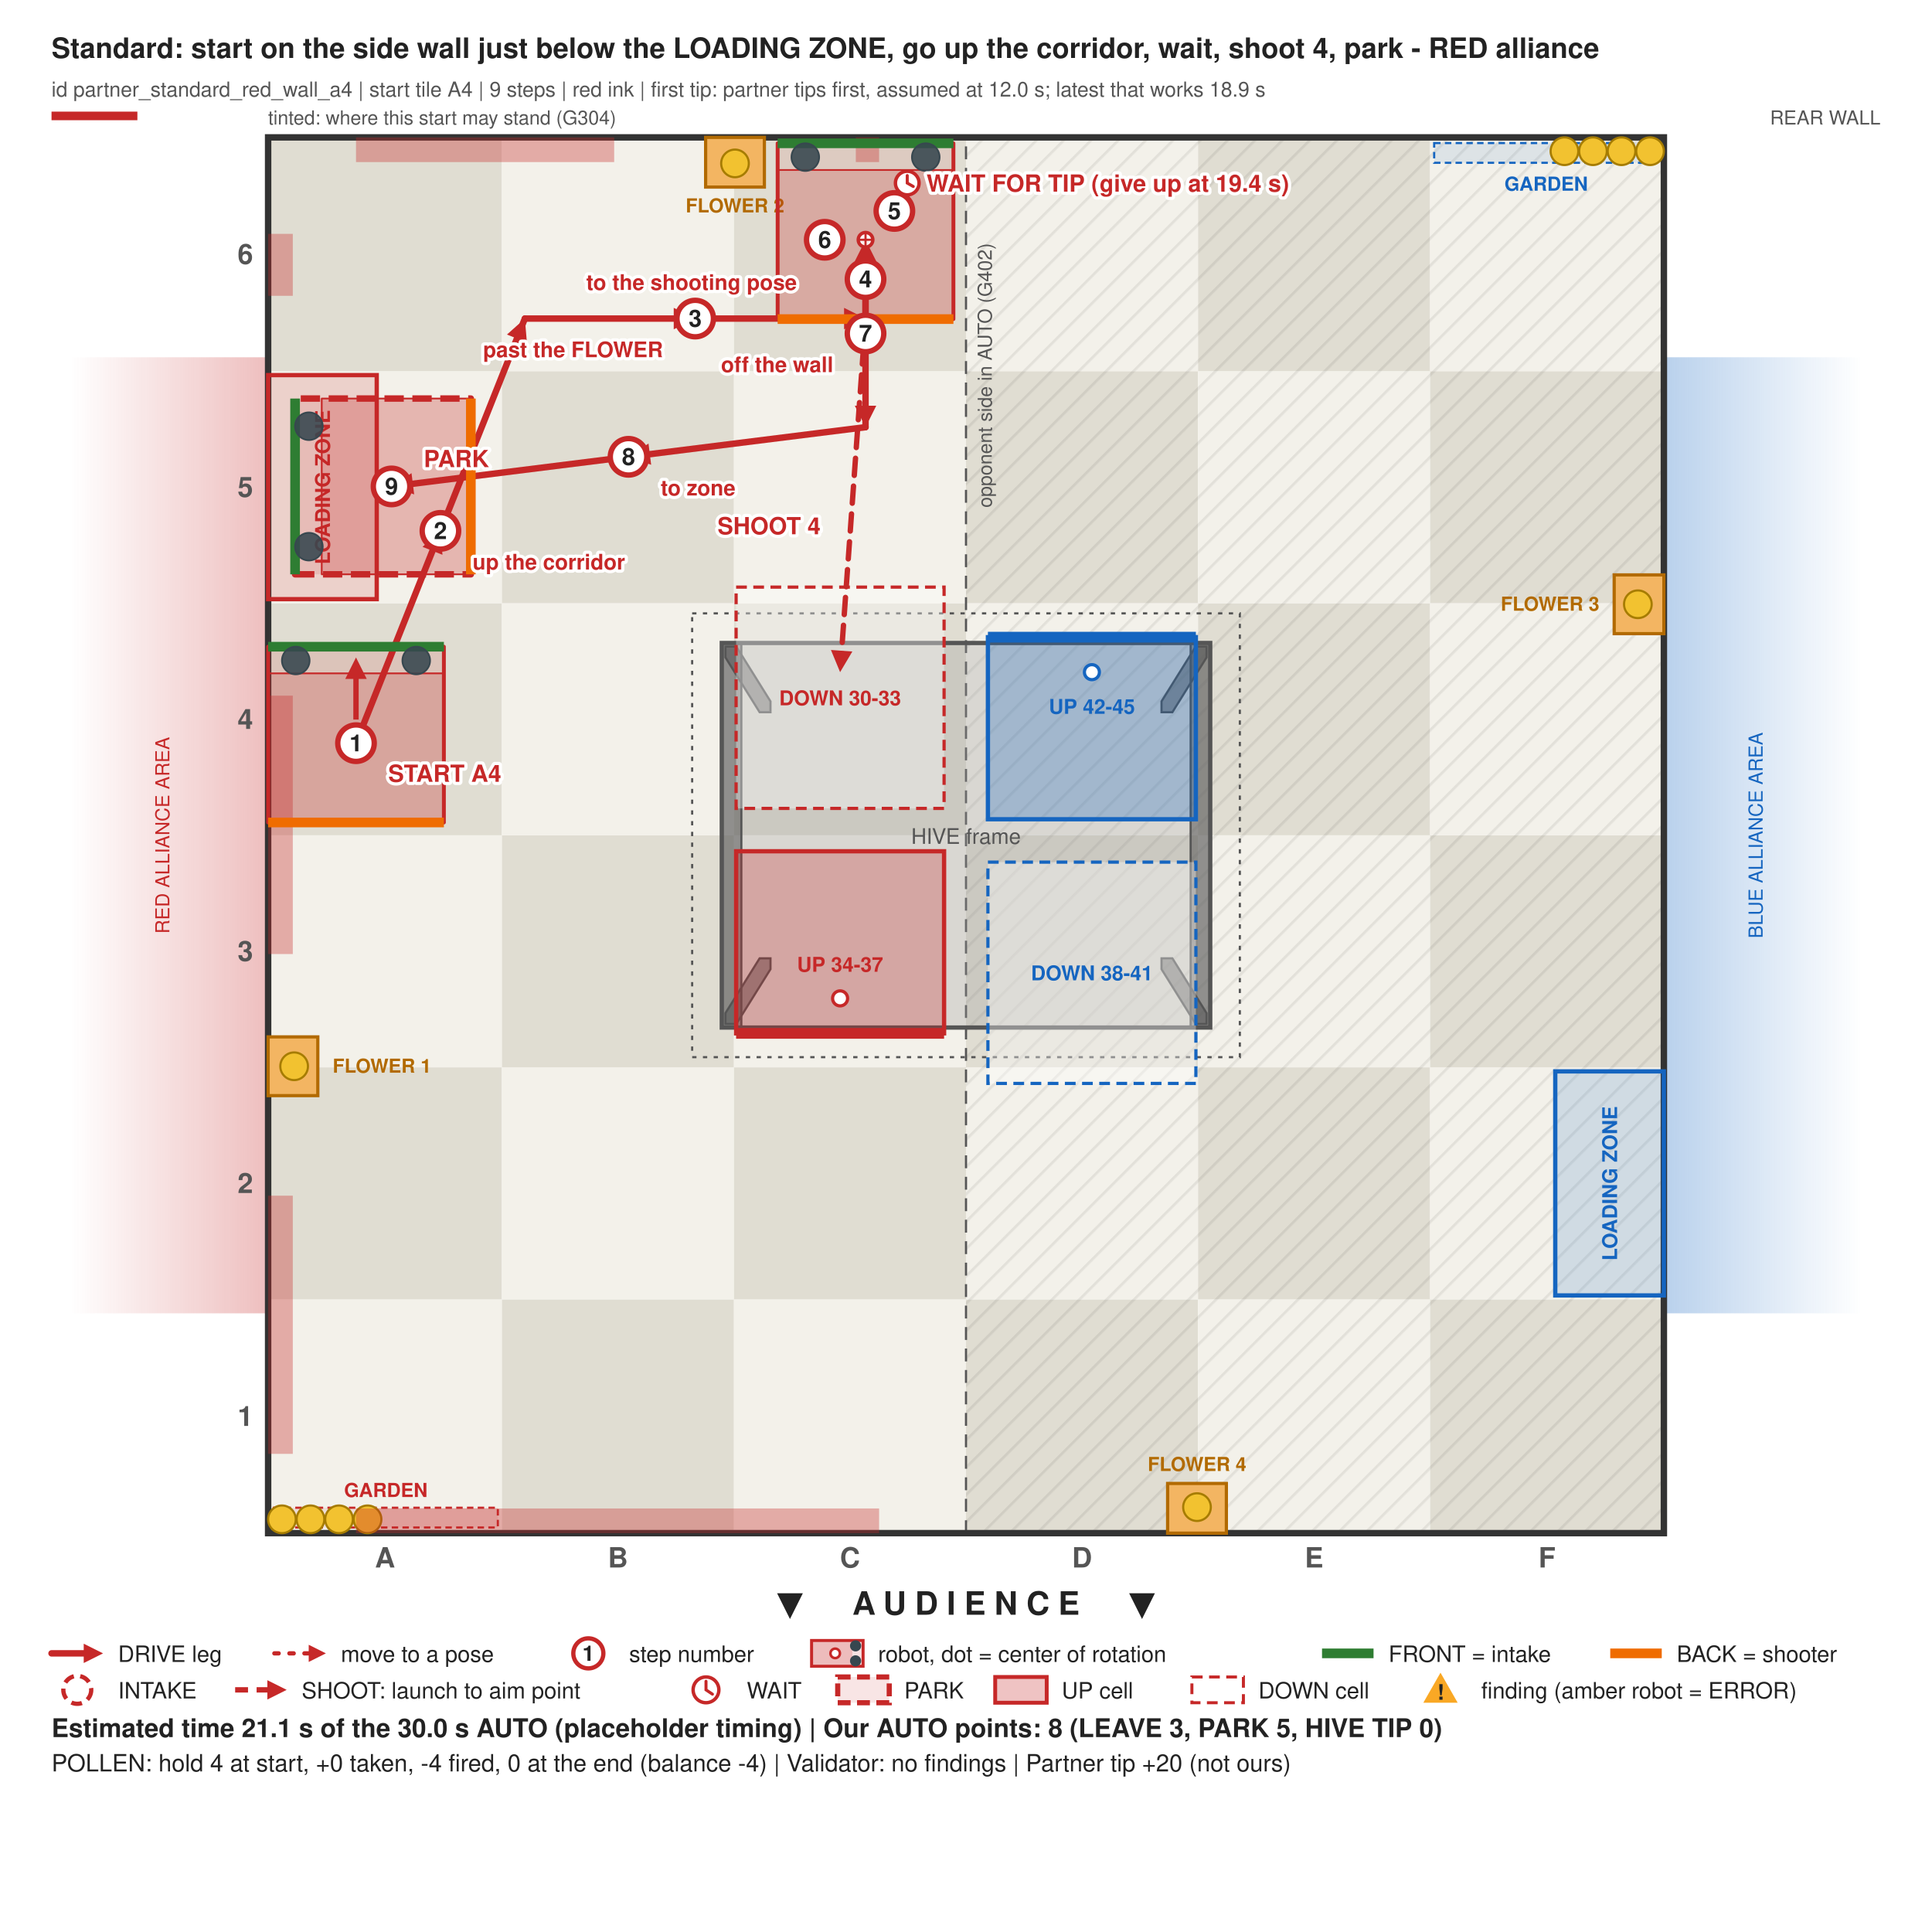
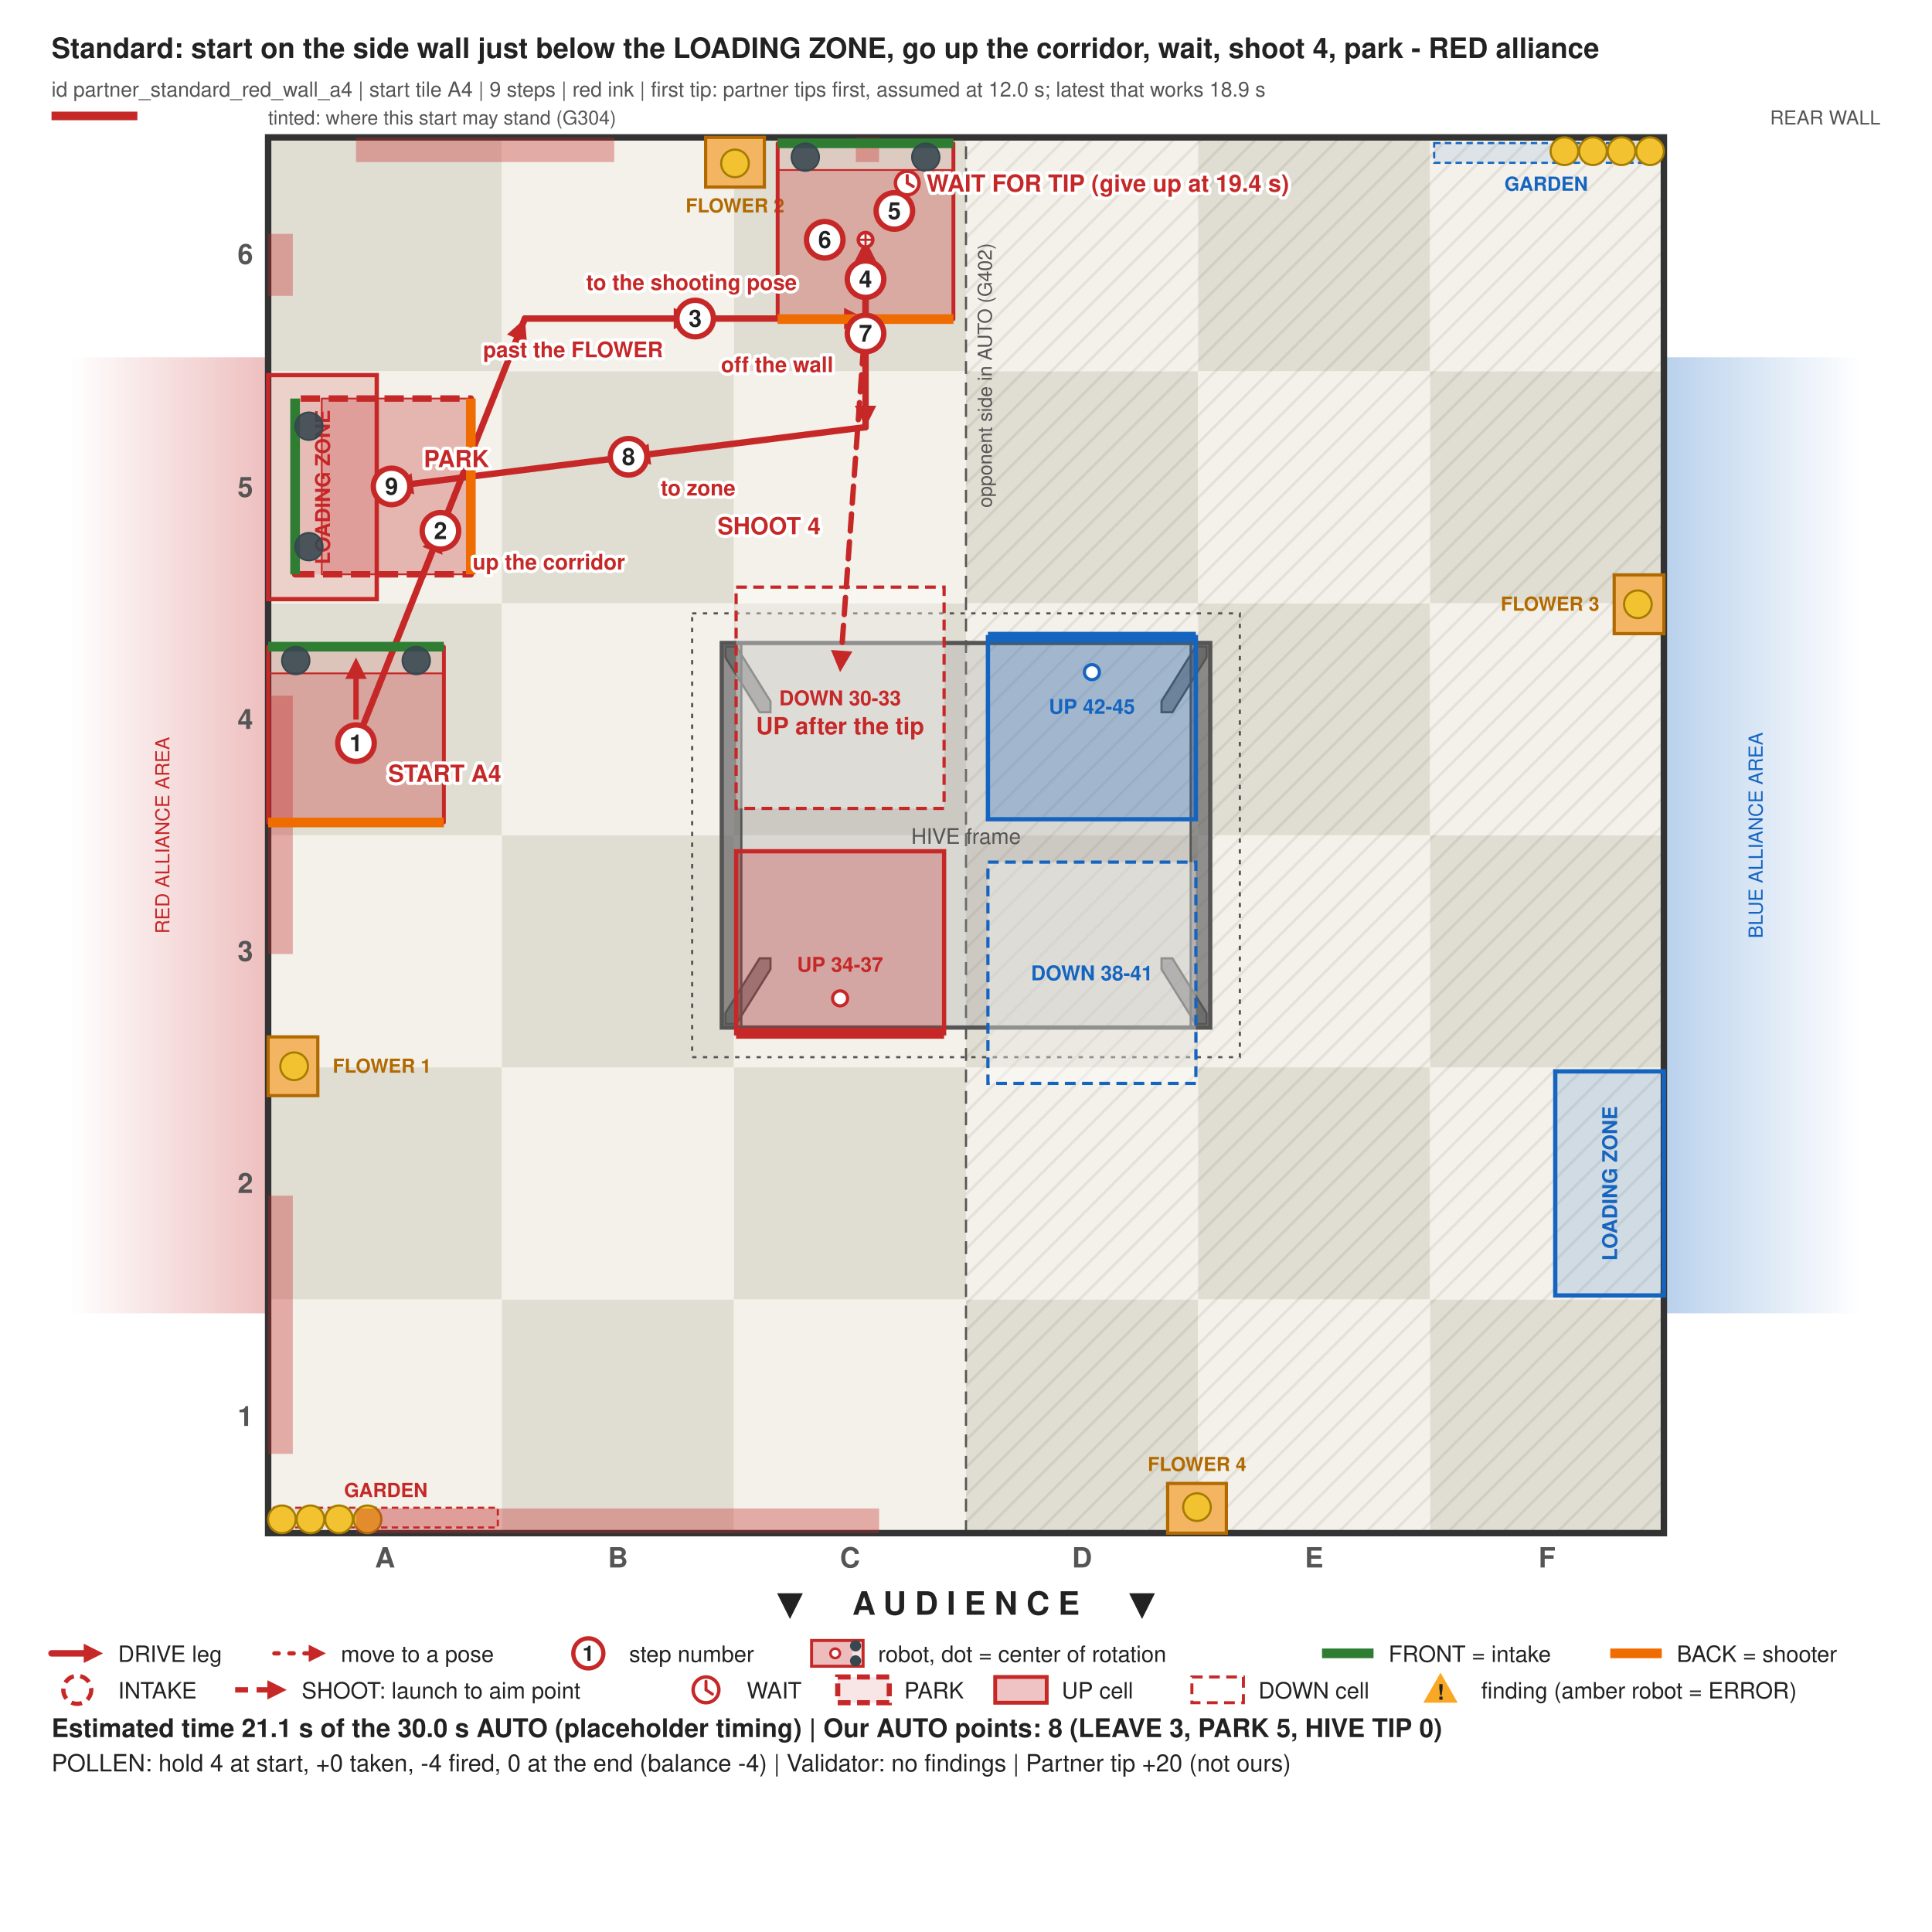
<svg xmlns="http://www.w3.org/2000/svg" viewBox="0 0 900 900" width="900" height="900" role="img" aria-labelledby="svg-title svg-desc" font-family="Helvetica, Arial, sans-serif">
  <defs>
    <linearGradient id="area-red" x1="1" y1="0" x2="0" y2="0">
      <stop offset="0" stop-color="#c62828" stop-opacity="0.30" />
      <stop offset="1" stop-color="#c62828" stop-opacity="0" />
    </linearGradient>
    <linearGradient id="area-blue" x1="0" y1="0" x2="1" y2="0">
      <stop offset="0" stop-color="#1565c0" stop-opacity="0.30" />
      <stop offset="1" stop-color="#1565c0" stop-opacity="0" />
    </linearGradient>
    <pattern id="opponent-hatch" width="9" height="9" patternUnits="userSpaceOnUse" patternTransform="rotate(45)">
      <line x1="0" y1="0" x2="0" y2="9" stroke="#000000" stroke-opacity="0.07" stroke-width="2.5" />
    </pattern>
  </defs>
  <rect id="background" x="0" y="0" width="900" height="900" fill="#ffffff" />
  <text id="title" x="24" y="27" font-size="13.12" font-weight="bold" fill="#222222">Standard: start on the side wall just below the LOADING ZONE, go up the corridor, wait, shoot 4, park - RED alliance</text>
  <text id="subtitle" x="24" y="45" font-size="9.6" fill="#555555">id partner_standard_red_wall_a4  |  start tile A4  |  9 steps  |  red ink  |  first tip: partner tips first, assumed at 12.0 s; latest that works 18.9 s</text>
  <rect x="24" y="52" width="40" height="4" fill="#c62828" />
  <g id="field">
    <rect class="alliance-area" data-alliance="RED" x="32.9" y="166.43" width="92" height="445.37" fill="url(#area-red)" />
    <rect class="alliance-area" data-alliance="BLUE" x="775.1" y="166.43" width="92" height="445.37" fill="url(#area-blue)" />
    <text x="78.9" y="389.12" font-size="9" fill="#c62828" text-anchor="middle" transform="rotate(-90 78.9 389.12)">RED ALLIANCE AREA</text>
    <text x="821.1" y="389.12" font-size="9" fill="#1565c0" text-anchor="middle" transform="rotate(-90 821.1 389.12)">BLUE ALLIANCE AREA</text>
    <rect class="tile" data-tile="A1" x="124.9" y="605.3" width="108.9" height="108.9" fill="#f3f1ea" />
    <rect class="tile" data-tile="A2" x="124.9" y="497.2" width="108.9" height="108.1" fill="#e0ddd2" />
    <rect class="tile" data-tile="A3" x="124.9" y="389.1" width="108.9" height="108.1" fill="#f3f1ea" />
    <rect class="tile" data-tile="A4" x="124.9" y="281" width="108.9" height="108.1" fill="#e0ddd2" />
    <rect class="tile" data-tile="A5" x="124.9" y="172.9" width="108.9" height="108.1" fill="#f3f1ea" />
    <rect class="tile" data-tile="A6" x="124.9" y="64" width="108.9" height="108.9" fill="#e0ddd2" />
    <rect class="tile" data-tile="B1" x="233.8" y="605.3" width="108.1" height="108.9" fill="#e0ddd2" />
    <rect class="tile" data-tile="B2" x="233.8" y="497.2" width="108.1" height="108.1" fill="#f3f1ea" />
    <rect class="tile" data-tile="B3" x="233.8" y="389.1" width="108.1" height="108.1" fill="#e0ddd2" />
    <rect class="tile" data-tile="B4" x="233.8" y="281" width="108.1" height="108.1" fill="#f3f1ea" />
    <rect class="tile" data-tile="B5" x="233.8" y="172.9" width="108.1" height="108.1" fill="#e0ddd2" />
    <rect class="tile" data-tile="B6" x="233.8" y="64" width="108.1" height="108.9" fill="#f3f1ea" />
    <rect class="tile" data-tile="C1" x="341.9" y="605.3" width="108.1" height="108.9" fill="#f3f1ea" />
    <rect class="tile" data-tile="C2" x="341.9" y="497.2" width="108.1" height="108.1" fill="#e0ddd2" />
    <rect class="tile" data-tile="C3" x="341.9" y="389.1" width="108.1" height="108.1" fill="#f3f1ea" />
    <rect class="tile" data-tile="C4" x="341.9" y="281" width="108.1" height="108.1" fill="#e0ddd2" />
    <rect class="tile" data-tile="C5" x="341.9" y="172.9" width="108.1" height="108.1" fill="#f3f1ea" />
    <rect class="tile" data-tile="C6" x="341.9" y="64" width="108.1" height="108.9" fill="#e0ddd2" />
    <rect class="tile" data-tile="D1" x="450" y="605.3" width="108.1" height="108.9" fill="#e0ddd2" />
    <rect class="tile" data-tile="D2" x="450" y="497.2" width="108.1" height="108.1" fill="#f3f1ea" />
    <rect class="tile" data-tile="D3" x="450" y="389.1" width="108.1" height="108.1" fill="#e0ddd2" />
    <rect class="tile" data-tile="D4" x="450" y="281" width="108.1" height="108.1" fill="#f3f1ea" />
    <rect class="tile" data-tile="D5" x="450" y="172.9" width="108.1" height="108.1" fill="#e0ddd2" />
    <rect class="tile" data-tile="D6" x="450" y="64" width="108.1" height="108.9" fill="#f3f1ea" />
    <rect class="tile" data-tile="E1" x="558.1" y="605.3" width="108.1" height="108.9" fill="#f3f1ea" />
    <rect class="tile" data-tile="E2" x="558.1" y="497.2" width="108.1" height="108.1" fill="#e0ddd2" />
    <rect class="tile" data-tile="E3" x="558.1" y="389.1" width="108.1" height="108.1" fill="#f3f1ea" />
    <rect class="tile" data-tile="E4" x="558.1" y="281" width="108.1" height="108.1" fill="#e0ddd2" />
    <rect class="tile" data-tile="E5" x="558.1" y="172.9" width="108.1" height="108.1" fill="#f3f1ea" />
    <rect class="tile" data-tile="E6" x="558.1" y="64" width="108.1" height="108.9" fill="#e0ddd2" />
    <rect class="tile" data-tile="F1" x="666.2" y="605.3" width="108.9" height="108.9" fill="#e0ddd2" />
    <rect class="tile" data-tile="F2" x="666.2" y="497.2" width="108.9" height="108.1" fill="#f3f1ea" />
    <rect class="tile" data-tile="F3" x="666.2" y="389.1" width="108.9" height="108.1" fill="#e0ddd2" />
    <rect class="tile" data-tile="F4" x="666.2" y="281" width="108.9" height="108.1" fill="#f3f1ea" />
    <rect class="tile" data-tile="F5" x="666.2" y="172.9" width="108.9" height="108.1" fill="#e0ddd2" />
    <rect class="tile" data-tile="F6" x="666.2" y="64" width="108.9" height="108.9" fill="#f3f1ea" />
    <rect id="opponent-side" x="450" y="64" width="325.1" height="650.2" fill="url(#opponent-hatch)" />
    <line id="side-line" x1="450" y1="714.2" x2="450" y2="64" stroke="#555555" stroke-width="1" stroke-dasharray="6 4" />
    <text id="opponent-label" x="462" y="174.86" font-size="9" fill="#555555" text-anchor="middle" transform="rotate(-90 462 174.86)">opponent side in AUTO (G402)</text>
    <text class="tile-label" x="179.35" y="730.2" font-size="13" font-weight="bold" text-anchor="middle" fill="#555555">A</text>
    <text class="tile-label" x="287.85" y="730.2" font-size="13" font-weight="bold" text-anchor="middle" fill="#555555">B</text>
    <text class="tile-label" x="395.95" y="730.2" font-size="13" font-weight="bold" text-anchor="middle" fill="#555555">C</text>
    <text class="tile-label" x="504.05" y="730.2" font-size="13" font-weight="bold" text-anchor="middle" fill="#555555">D</text>
    <text class="tile-label" x="612.15" y="730.2" font-size="13" font-weight="bold" text-anchor="middle" fill="#555555">E</text>
    <text class="tile-label" x="720.65" y="730.2" font-size="13" font-weight="bold" text-anchor="middle" fill="#555555">F</text>
    <text class="tile-label" x="117.9" y="664.25" font-size="13" font-weight="bold" text-anchor="end" fill="#555555">1</text>
    <text class="tile-label" x="117.9" y="555.75" font-size="13" font-weight="bold" text-anchor="end" fill="#555555">2</text>
    <text class="tile-label" x="117.9" y="447.65" font-size="13" font-weight="bold" text-anchor="end" fill="#555555">3</text>
    <text class="tile-label" x="117.9" y="339.55" font-size="13" font-weight="bold" text-anchor="end" fill="#555555">4</text>
    <text class="tile-label" x="117.9" y="231.45" font-size="13" font-weight="bold" text-anchor="end" fill="#555555">5</text>
    <text class="tile-label" x="117.9" y="122.95" font-size="13" font-weight="bold" text-anchor="end" fill="#555555">6</text>
    <rect id="field-border" x="124.9" y="64" width="650.2" height="650.2" fill="none" stroke="#333333" stroke-width="3" />
  </g>
  <g id="structures">
    <rect id="hive-frame" x="336.23" y="299.53" width="227.54" height="179.14" fill="#9a9a9a" fill-opacity="0.30" stroke="#555555" stroke-width="2" />
    <rect id="hive-keepout" x="322.43" y="285.73" width="255.14" height="206.74" fill="none" stroke="#555555" stroke-width="1" stroke-dasharray="2 3" />
    <g id="hive-solid">
      <polygon class="hive-foot" points="336.23,478.67 345.35,478.67 345.35,299.53 336.23,299.53" fill="#555555" fill-opacity="0.55" stroke="#555555" stroke-width="1" />
      <polygon class="hive-foot" points="554.65,478.67 563.77,478.67 563.77,299.53 554.65,299.53" fill="#555555" fill-opacity="0.55" stroke="#555555" stroke-width="1" />
      <polygon class="hive-foot" points="337.94,477.01 343,477.01 358.92,451.48 358.92,446.42 353.86,446.42 337.94,471.95" fill="#555555" fill-opacity="0.55" stroke="#555555" stroke-width="1" />
      <polygon class="hive-foot" points="337.94,306.25 353.86,331.78 358.92,331.78 358.92,326.72 343,301.19 337.94,301.19" fill="#555555" fill-opacity="0.55" stroke="#555555" stroke-width="1" />
      <polygon class="hive-foot" points="541.08,451.48 557,477.01 562.06,477.01 562.06,471.95 546.14,446.42 541.08,446.42" fill="#555555" fill-opacity="0.55" stroke="#555555" stroke-width="1" />
      <polygon class="hive-foot" points="541.08,331.78 546.14,331.78 562.06,306.25 562.06,301.19 557,301.19 541.08,326.72" fill="#555555" fill-opacity="0.55" stroke="#555555" stroke-width="1" />
    </g>
    <text x="450" y="393.1" font-size="10" fill="#555555" text-anchor="middle">HIVE frame</text>
    <g class="hive" data-alliance="RED">
      <g class="cell cell-down" data-alliance="RED" data-side="REAR">
        <rect x="342.91" y="273.5" width="96.88" height="103.09" fill="#ffffff" fill-opacity="0.35" stroke="#c62828" stroke-width="1.5" stroke-dasharray="5 3" />
        <text x="391.35" y="328.55" font-size="9.5" font-weight="bold" fill="#c62828" text-anchor="middle">DOWN 30-33</text>
+         <text class="cell-cue" x="391.35" y="342.05" font-size="11" font-weight="bold" fill="#c62828" text-anchor="middle">UP after the tip</text>
      </g>
      <g class="cell cell-up" data-alliance="RED" data-side="AUDIENCE">
        <rect x="342.91" y="396.55" width="96.88" height="84.82" fill="#c62828" fill-opacity="0.28" stroke="#c62828" stroke-width="2" />
        <line class="cell-opening" x1="342.91" y1="481.38" x2="439.79" y2="481.38" stroke="#c62828" stroke-width="5" />
        <circle class="aim-point" cx="391.35" cy="465.08" r="3.5" fill="#ffffff" stroke="#c62828" stroke-width="1.5" />
        <text x="391.35" y="452.68" font-size="9.5" font-weight="bold" fill="#c62828" text-anchor="middle">UP 34-37</text>
      </g>
    </g>
    <g class="hive" data-alliance="BLUE">
      <g class="cell cell-down" data-alliance="BLUE" data-side="AUDIENCE">
        <rect x="460.21" y="401.61" width="96.88" height="103.09" fill="#ffffff" fill-opacity="0.35" stroke="#1565c0" stroke-width="1.5" stroke-dasharray="5 3" />
        <text x="508.65" y="456.66" font-size="9.5" font-weight="bold" fill="#1565c0" text-anchor="middle">DOWN 38-41</text>
      </g>
      <g class="cell cell-up" data-alliance="BLUE" data-side="REAR">
        <rect x="460.21" y="296.82" width="96.88" height="84.82" fill="#1565c0" fill-opacity="0.28" stroke="#1565c0" stroke-width="2" />
        <line class="cell-opening" x1="460.21" y1="296.82" x2="557.09" y2="296.82" stroke="#1565c0" stroke-width="5" />
        <circle class="aim-point" cx="508.65" cy="313.12" r="3.5" fill="#ffffff" stroke="#1565c0" stroke-width="1.5" />
        <text x="508.65" y="332.52" font-size="9.5" font-weight="bold" fill="#1565c0" text-anchor="middle">UP 42-45</text>
      </g>
    </g>
    <g class="flower" data-flower="1">
      <rect x="124.9" y="483.02" width="23.15" height="27.37" fill="#f3b562" stroke="#b26a00" stroke-width="1.5" />
      <circle cx="137.02" cy="496.71" r="6.44" fill="#f2c230" stroke="#a67c00" stroke-width="1" />
      <text x="154.95" y="499.71" font-size="9" fill="#b26a00" font-weight="bold" text-anchor="start">FLOWER 1</text>
    </g>
    <g class="flower" data-flower="2">
      <rect x="328.71" y="64" width="27.37" height="23.15" fill="#f3b562" stroke="#b26a00" stroke-width="1.5" />
      <circle cx="342.39" cy="76.12" r="6.44" fill="#f2c230" stroke="#a67c00" stroke-width="1" />
      <text x="342.39" y="98.95" font-size="9" fill="#b26a00" font-weight="bold" text-anchor="middle">FLOWER 2</text>
    </g>
    <g class="flower" data-flower="3">
      <rect x="751.95" y="267.81" width="23.15" height="27.37" fill="#f3b562" stroke="#b26a00" stroke-width="1.5" />
      <circle cx="762.98" cy="281.49" r="6.44" fill="#f2c230" stroke="#a67c00" stroke-width="1" />
      <text x="745.05" y="284.49" font-size="9" fill="#b26a00" font-weight="bold" text-anchor="end">FLOWER 3</text>
    </g>
    <g class="flower" data-flower="4">
      <rect x="543.92" y="691.05" width="27.37" height="23.15" fill="#f3b562" stroke="#b26a00" stroke-width="1.5" />
      <circle cx="557.61" cy="702.08" r="6.44" fill="#f2c230" stroke="#a67c00" stroke-width="1" />
      <text x="557.61" y="685.25" font-size="9" fill="#b26a00" font-weight="bold" text-anchor="middle">FLOWER 4</text>
    </g>
    <g class="garden" data-alliance="RED">
      <rect x="127.54" y="702.36" width="104.37" height="9.2" fill="#c62828" fill-opacity="0.10" stroke="#c62828" stroke-width="1" stroke-dasharray="3 2" />
      <circle class="pollen" cx="131.34" cy="707.76" r="6.44" fill="#f2c230" stroke="#a67c00" stroke-width="1" />
      <circle class="pollen" cx="144.63" cy="707.76" r="6.44" fill="#f2c230" stroke="#a67c00" stroke-width="1" />
      <circle class="pollen" cx="157.93" cy="707.76" r="6.44" fill="#f2c230" stroke="#a67c00" stroke-width="1" />
      <circle class="pollen" cx="171.22" cy="707.76" r="6.44" fill="#f2c230" stroke="#a67c00" stroke-width="1" />
      <text x="179.73" y="697.36" font-size="9" fill="#c62828" text-anchor="middle" font-weight="bold">GARDEN</text>
    </g>
    <g class="loading-zone" data-alliance="RED">
      <rect x="124.9" y="174.74" width="50.6" height="104.37" fill="#c62828" fill-opacity="0.16" stroke="#c62828" stroke-width="2" />
      <text x="150.2" y="230.43" font-size="9.5" font-weight="bold" fill="#c62828" text-anchor="middle" transform="rotate(-90 150.2 226.93)">LOADING ZONE</text>
    </g>
    <g class="garden" data-alliance="BLUE">
      <rect x="668.09" y="66.64" width="104.37" height="9.2" fill="#1565c0" fill-opacity="0.10" stroke="#1565c0" stroke-width="1" stroke-dasharray="3 2" />
      <circle class="pollen" cx="768.66" cy="70.44" r="6.44" fill="#f2c230" stroke="#a67c00" stroke-width="1" />
      <circle class="pollen" cx="755.37" cy="70.44" r="6.44" fill="#f2c230" stroke="#a67c00" stroke-width="1" />
      <circle class="pollen" cx="742.07" cy="70.44" r="6.44" fill="#f2c230" stroke="#a67c00" stroke-width="1" />
      <circle class="pollen" cx="728.78" cy="70.44" r="6.44" fill="#f2c230" stroke="#a67c00" stroke-width="1" />
      <text x="720.27" y="88.84" font-size="9" fill="#1565c0" text-anchor="middle" font-weight="bold">GARDEN</text>
    </g>
    <g class="loading-zone" data-alliance="BLUE">
      <rect x="724.5" y="499.09" width="50.6" height="104.37" fill="#1565c0" fill-opacity="0.16" stroke="#1565c0" stroke-width="2" />
      <text x="749.8" y="554.77" font-size="9.5" font-weight="bold" fill="#1565c0" text-anchor="middle" transform="rotate(-90 749.8 551.27)">LOADING ZONE</text>
    </g>
    <text id="audience-label" x="450" y="752.2" font-size="15" font-weight="bold" letter-spacing="4" text-anchor="middle" fill="#222222">AUDIENCE</text>
    <polygon class="compass-arrow" points="362,742.2 374,742.2 368,754.2" fill="#222222" />
    <polygon class="compass-arrow" points="526,742.2 538,742.2 532,754.2" fill="#222222" />
    <text x="876" y="58" font-size="9" fill="#555555" text-anchor="end">REAR WALL</text>
  </g>
  <g id="start-bands" data-heading="90">
    <rect class="start-band" data-wall="RED" data-from="8.03" data-to="34.18" x="124.9" y="556.99" width="11.5" height="120.27" fill="#c62828" fill-opacity="0.35" />
    <rect class="start-band" data-wall="RED" data-from="58.65" data-to="84.81" x="124.9" y="324.06" width="11.5" height="120.37" fill="#c62828" fill-opacity="0.35" />
    <rect class="start-band" data-wall="RED" data-from="125.3" data-to="131.58" x="124.9" y="108.94" width="11.5" height="28.86" fill="#c62828" fill-opacity="0.35" />
    <rect class="start-band" data-wall="AUDIENCE" data-from="8.9" data-to="61.87" x="165.84" y="702.7" width="243.68" height="11.5" fill="#c62828" fill-opacity="0.35" />
    <rect class="start-band" data-wall="REAR" data-from="8.9" data-to="35.05" x="165.84" y="64" width="120.27" height="11.5" fill="#c62828" fill-opacity="0.35" />
    <rect class="start-band" data-wall="REAR" data-from="59.52" data-to="61.87" x="398.67" y="64" width="10.85" height="11.5" fill="#c62828" fill-opacity="0.35" />
    <text class="start-band-label" x="124.9" y="58" font-size="9" fill="#555555">tinted: where this start may stand (G304)</text>
  </g>
  <g id="route" data-ink="#c62828" data-alliance="RED" data-route="partner_standard_red_wall_a4">
    <g class="drive-leg" data-step="2" data-mode="CONSTANT">
      <path class="leg" d="M 165.84 346.2 L 244.5 148.4" fill="none" stroke="#c62828" stroke-width="3" stroke-linecap="round" stroke-linejoin="round" />
      <polygon class="arrowhead" points="205.17,247.3 206.12,258.44 196.83,254.75" fill="#c62828" />
      <polygon class="arrowhead" points="244.5,148.4 245.45,159.54 236.16,155.85" fill="#c62828" />
    </g>
    <g class="drive-leg" data-step="3" data-mode="CONSTANT">
      <path class="leg" d="M 244.5 148.4 L 403.2 148.4" fill="none" stroke="#c62828" stroke-width="3" stroke-linecap="round" stroke-linejoin="round" />
      <polygon class="arrowhead" points="323.85,148.4 313.85,153.4 313.85,143.4" fill="#c62828" />
      <polygon class="arrowhead" points="403.2,148.4 393.2,153.4 393.2,143.4" fill="#c62828" />
    </g>
    <g class="drive-leg" data-step="4" data-mode="CONSTANT">
      <path class="leg" d="M 403.2 148.4 L 403.2 111.7" fill="none" stroke="#c62828" stroke-width="3" stroke-linecap="round" stroke-linejoin="round" />
      <polygon class="arrowhead" points="403.2,111.7 408.2,121.7 398.2,121.7" fill="#c62828" />
    </g>
    <g class="drive-leg" data-step="7" data-mode="CONSTANT">
      <path class="leg" d="M 403.2 111.7 L 403.2 199" fill="none" stroke="#c62828" stroke-width="3" stroke-linecap="round" stroke-linejoin="round" />
      <polygon class="arrowhead" points="403.2,199 398.2,189 408.2,189" fill="#c62828" />
    </g>
    <g class="drive-leg" data-step="8" data-mode="LINEAR">
      <path class="leg" d="M 403.2 199 L 182.4 226.6" fill="none" stroke="#c62828" stroke-width="3" stroke-linecap="round" stroke-linejoin="round" />
      <polygon class="arrowhead" points="292.8,212.8 302.1,206.6 303.34,216.52" fill="#c62828" />
      <polygon class="arrowhead" points="182.4,226.6 191.7,220.4 192.94,230.32" fill="#c62828" />
    </g>
    <g id="start-footprint" class="footprint start" data-step="1">
      <polygon class="outline" points="124.9,301.26 124.9,383.14 206.78,383.14 206.78,301.26" fill="#c62828" fill-opacity="0.14" stroke="#c62828" stroke-width="1.8" stroke-linejoin="round" />
      <polygon class="chassis" points="124.9,313.68 124.9,383.14 206.78,383.14 206.78,313.68" fill="#c62828" fill-opacity="0.2" stroke="#c62828" stroke-width="0.8" stroke-linejoin="round" />
      <line class="front-edge" x1="124.9" y1="301.26" x2="206.78" y2="301.26" stroke="#2e7d32" stroke-width="4.5" />
      <line class="back-edge" x1="124.9" y1="383.14" x2="206.78" y2="383.14" stroke="#ef6c00" stroke-width="4.5" />
      <circle class="wheel" data-wheel="LEFT" cx="137.78" cy="307.7" r="6.44" fill="#37474f" fill-opacity="0.88" stroke="#37474f" stroke-width="0.8" />
      <circle class="wheel" data-wheel="RIGHT" cx="193.9" cy="307.7" r="6.44" fill="#37474f" fill-opacity="0.88" stroke="#37474f" stroke-width="0.8" />
      <g class="pose-point" data-x="8.9" data-y="80">
        <circle cx="165.84" cy="346.2" r="3.4" fill="#ffffff" fill-opacity="0.92" stroke="#c62828" stroke-width="1.6" />
        <line x1="162.44" y1="346.2" x2="169.24" y2="346.2" stroke="#c62828" stroke-width="1" />
        <line x1="165.84" y1="342.8" x2="165.84" y2="349.6" stroke="#c62828" stroke-width="1" />
      </g>
      <line class="heading-arrow" x1="165.84" y1="335.2" x2="165.84" y2="314.26" stroke="#c62828" stroke-width="2.5" />
      <polygon class="arrowhead" points="165.84,306.26 170.84,316.26 160.84,316.26" fill="#c62828" />
    </g>
    <g class="shoot-pose" data-step="6" data-nominal="false">
      <polygon class="outline" points="362.26,66.76 362.26,148.64 444.14,148.64 444.14,66.76" fill="#c62828" fill-opacity="0.1" stroke="#c62828" stroke-width="1.8" stroke-linejoin="round" />
      <polygon class="chassis" points="362.26,79.18 362.26,148.64 444.14,148.64 444.14,79.18" fill="#c62828" fill-opacity="0.2" stroke="#c62828" stroke-width="0.8" stroke-linejoin="round" />
      <line class="front-edge" x1="362.26" y1="66.76" x2="444.14" y2="66.76" stroke="#2e7d32" stroke-width="4.5" />
      <line class="back-edge" x1="362.26" y1="148.64" x2="444.14" y2="148.64" stroke="#ef6c00" stroke-width="4.5" />
      <circle class="wheel" data-wheel="LEFT" cx="375.14" cy="73.2" r="6.44" fill="#37474f" fill-opacity="0.88" stroke="#37474f" stroke-width="0.8" />
      <circle class="wheel" data-wheel="RIGHT" cx="431.26" cy="73.2" r="6.44" fill="#37474f" fill-opacity="0.88" stroke="#37474f" stroke-width="0.8" />
      <g class="pose-point" data-x="60.5" data-y="130.98">
        <circle cx="403.2" cy="111.7" r="3.4" fill="#ffffff" fill-opacity="0.92" stroke="#c62828" stroke-width="1.6" />
        <line x1="399.8" y1="111.7" x2="406.6" y2="111.7" stroke="#c62828" stroke-width="1" />
        <line x1="403.2" y1="108.3" x2="403.2" y2="115.1" stroke="#c62828" stroke-width="1" />
      </g>
      <line class="shot" x1="403.2" y1="148.64" x2="392" y2="304.14" stroke="#c62828" stroke-width="2.5" stroke-dasharray="8 5" stroke-linecap="round" />
      <polygon class="arrowhead" points="391.35,313.12 387.08,302.78 397.06,303.5" fill="#c62828" />
    </g>
    <g class="park-outline" data-step="9">
      <polygon class="outline" points="137.46,267.54 219.34,267.54 219.34,185.66 137.46,185.66" fill="#c62828" fill-opacity="0.12" stroke="#c62828" stroke-width="3" stroke-dasharray="9 4" stroke-linejoin="round" />
      <polygon class="chassis" points="149.88,267.54 219.34,267.54 219.34,185.66 149.88,185.66" fill="#c62828" fill-opacity="0.2" stroke="#c62828" stroke-width="0.8" stroke-linejoin="round" />
      <line class="front-edge" x1="137.46" y1="267.54" x2="137.46" y2="185.66" stroke="#2e7d32" stroke-width="4.5" />
      <line class="back-edge" x1="219.34" y1="267.54" x2="219.34" y2="185.66" stroke="#ef6c00" stroke-width="4.5" />
      <circle class="wheel" data-wheel="LEFT" cx="143.9" cy="254.66" r="6.44" fill="#37474f" fill-opacity="0.88" stroke="#37474f" stroke-width="0.8" />
      <circle class="wheel" data-wheel="RIGHT" cx="143.9" cy="198.54" r="6.44" fill="#37474f" fill-opacity="0.88" stroke="#37474f" stroke-width="0.8" />
      <g class="pose-point" data-x="12.5" data-y="106">
        <circle cx="182.4" cy="226.6" r="3.4" fill="#ffffff" fill-opacity="0.92" stroke="#c62828" stroke-width="1.6" />
        <line x1="179" y1="226.6" x2="185.8" y2="226.6" stroke="#c62828" stroke-width="1" />
        <line x1="182.4" y1="223.2" x2="182.4" y2="230" stroke="#c62828" stroke-width="1" />
      </g>
    </g>
    <g id="badges">
      <g class="badge" data-step="1" data-kind="START">
        <circle cx="165.84" cy="346.2" r="8.5" fill="#ffffff" stroke="#c62828" stroke-width="2.5" />
        <text x="165.84" y="350" font-size="11" font-weight="bold" text-anchor="middle" fill="#222222">1</text>
      </g>
      <g class="badge" data-step="2" data-kind="DRIVE">
        <circle cx="205.17" cy="247.3" r="8.5" fill="#ffffff" stroke="#c62828" stroke-width="2.5" />
        <text x="205.17" y="251.1" font-size="11" font-weight="bold" text-anchor="middle" fill="#222222">2</text>
      </g>
      <g class="badge" data-step="3" data-kind="DRIVE">
        <circle cx="323.85" cy="148.4" r="8.5" fill="#ffffff" stroke="#c62828" stroke-width="2.5" />
        <text x="323.85" y="152.2" font-size="11" font-weight="bold" text-anchor="middle" fill="#222222">3</text>
      </g>
      <g class="badge" data-step="4" data-kind="DRIVE">
        <circle cx="403.2" cy="130.05" r="8.5" fill="#ffffff" stroke="#c62828" stroke-width="2.5" />
        <text x="403.2" y="133.85" font-size="11" font-weight="bold" text-anchor="middle" fill="#222222">4</text>
      </g>
      <g class="badge" data-step="5" data-kind="WAIT_FOR_TIP">
        <circle cx="416.63" cy="98.27" r="8.5" fill="#ffffff" stroke="#c62828" stroke-width="2.5" />
        <text x="416.63" y="102.07" font-size="11" font-weight="bold" text-anchor="middle" fill="#222222">5</text>
      </g>
      <g class="badge" data-step="6" data-kind="SHOOT">
        <circle cx="384.2" cy="111.7" r="8.5" fill="#ffffff" stroke="#c62828" stroke-width="2.5" />
        <text x="384.2" y="115.5" font-size="11" font-weight="bold" text-anchor="middle" fill="#222222">6</text>
      </g>
      <g class="badge" data-step="7" data-kind="DRIVE">
        <circle cx="403.2" cy="155.35" r="8.5" fill="#ffffff" stroke="#c62828" stroke-width="2.5" />
        <text x="403.2" y="159.15" font-size="11" font-weight="bold" text-anchor="middle" fill="#222222">7</text>
      </g>
      <g class="badge" data-step="8" data-kind="DRIVE">
        <circle cx="292.8" cy="212.8" r="8.5" fill="#ffffff" stroke="#c62828" stroke-width="2.5" />
        <text x="292.8" y="216.6" font-size="11" font-weight="bold" text-anchor="middle" fill="#222222">8</text>
      </g>
      <g class="badge" data-step="9" data-kind="PARK">
        <circle cx="182.4" cy="226.6" r="8.5" fill="#ffffff" stroke="#c62828" stroke-width="2.5" />
        <text x="182.4" y="230.4" font-size="11" font-weight="bold" text-anchor="middle" fill="#222222">9</text>
      </g>
    </g>
    <g id="step-labels">
      <text class="step-label" x="180.84" y="364.2" font-size="11" font-weight="bold" fill="#c62828" text-anchor="start" stroke="#ffffff" stroke-width="3" stroke-linejoin="round" paint-order="stroke">START A4</text>
      <text class="step-label" x="220.17" y="265.3" font-size="10" font-weight="bold" fill="#c62828" text-anchor="start" stroke="#ffffff" stroke-width="3" stroke-linejoin="round" paint-order="stroke">up the corridor</text>
      <text class="step-label" x="308.85" y="166.4" font-size="10" font-weight="bold" fill="#c62828" text-anchor="end" stroke="#ffffff" stroke-width="3" stroke-linejoin="round" paint-order="stroke">past the FLOWER</text>
      <text class="step-label" x="371.2" y="135.05" font-size="10" font-weight="bold" fill="#c62828" text-anchor="end" stroke="#ffffff" stroke-width="3" stroke-linejoin="round" paint-order="stroke">to the shooting pose</text>
      <g class="clock">
        <circle cx="422.63" cy="85.27" r="5.5" fill="#ffffff" stroke="#c62828" stroke-width="1.6" />
        <polyline points="422.63,81.77 422.63,85.27 425.43,86.87" fill="none" stroke="#c62828" stroke-width="1.4" stroke-linecap="round" />
      </g>
      <text class="step-label" x="431.63" y="89.27" font-size="11" font-weight="bold" fill="#c62828" text-anchor="start" stroke="#ffffff" stroke-width="3" stroke-linejoin="round" paint-order="stroke">WAIT FOR TIP (give up at 19.4 s)</text>
      <text class="step-label" x="382.27" y="248.88" font-size="11" font-weight="bold" fill="#c62828" text-anchor="end" stroke="#ffffff" stroke-width="3" stroke-linejoin="round" paint-order="stroke">SHOOT 4</text>
      <text class="step-label" x="388.2" y="173.35" font-size="10" font-weight="bold" fill="#c62828" text-anchor="end" stroke="#ffffff" stroke-width="3" stroke-linejoin="round" paint-order="stroke">off the wall</text>
      <text class="step-label" x="307.8" y="230.8" font-size="10" font-weight="bold" fill="#c62828" text-anchor="start" stroke="#ffffff" stroke-width="3" stroke-linejoin="round" paint-order="stroke">to zone</text>
      <text class="step-label" x="197.4" y="217.6" font-size="11" font-weight="bold" fill="#c62828" text-anchor="start" stroke="#ffffff" stroke-width="3" stroke-linejoin="round" paint-order="stroke">PARK</text>
    </g>
    <g id="issue-marks">
</g>
  </g>
  <g id="legend">
    <g class="legend-item" data-icon="drive">
      <line x1="24" y1="770.2" x2="40" y2="770.2" stroke="#c62828" stroke-width="3" stroke-linecap="round" />
      <polygon class="arrowhead" points="48,770.2 39,774.7 39,765.7" fill="#c62828" />
      <text x="55" y="774.2" font-size="10.5" fill="#222222">DRIVE leg</text>
    </g>
    <g class="legend-item" data-icon="approach">
      <line x1="127.81" y1="770.2" x2="143.81" y2="770.2" stroke="#c62828" stroke-width="2" stroke-dasharray="2 5" stroke-linecap="round" />
      <polygon class="arrowhead" points="151.81,770.2 143.81,774.2 143.81,766.2" fill="#c62828" />
      <text x="158.81" y="774.2" font-size="10.5" fill="#222222">move to a pose</text>
    </g>
    <g class="legend-item" data-icon="badge">
      <circle cx="274.07" cy="770.2" r="7" fill="#ffffff" stroke="#c62828" stroke-width="2" />
      <text x="274.07" y="773.7" font-size="10" font-weight="bold" text-anchor="middle" fill="#222222">1</text>
      <text x="293.07" y="774.2" font-size="10.5" fill="#222222">step number</text>
    </g>
    <g class="legend-item" data-icon="robot">
      <rect x="378.06" y="764.2" width="24" height="12" fill="#c62828" fill-opacity="0.14" stroke="#c62828" stroke-width="1.4" />
      <rect x="378.06" y="764.2" width="19" height="12" fill="#c62828" fill-opacity="0.2" />
      <circle cx="398.56" cy="766.7" r="2.6" fill="#37474f" />
      <circle cx="398.56" cy="773.7" r="2.6" fill="#37474f" />
      <circle cx="389.06" cy="770.2" r="2.2" fill="#ffffff" stroke="#c62828" stroke-width="1.2" />
      <text x="409.06" y="774.2" font-size="10.5" fill="#222222">robot, dot = center of rotation</text>
    </g>
    <g class="legend-item" data-icon="front">
      <line x1="615.85" y1="770.2" x2="639.85" y2="770.2" stroke="#2e7d32" stroke-width="4.5" />
      <text x="646.85" y="774.2" font-size="10.5" fill="#222222">FRONT = intake</text>
    </g>
    <g class="legend-item" data-icon="back">
      <line x1="750.11" y1="770.2" x2="774.11" y2="770.2" stroke="#ef6c00" stroke-width="4.5" />
      <text x="781.11" y="774.2" font-size="10.5" fill="#222222">BACK = shooter</text>
    </g>
    <g class="legend-item" data-icon="intake">
      <circle cx="36" cy="787.2" r="6.5" fill="none" stroke="#c62828" stroke-width="2" stroke-dasharray="5 3" />
      <text x="55" y="791.2" font-size="10.5" fill="#222222">INTAKE</text>
    </g>
    <g class="legend-item" data-icon="shoot">
      <line x1="109.54" y1="787.2" x2="125.54" y2="787.2" stroke="#c62828" stroke-width="2.5" stroke-dasharray="6 4" />
      <polygon class="arrowhead" points="133.54,787.2 124.54,791.7 124.54,782.7" fill="#c62828" />
      <text x="140.54" y="791.2" font-size="10.5" fill="#222222">SHOOT: launch to aim point</text>
    </g>
    <g class="legend-item" data-icon="wait">
      <circle cx="328.88" cy="787.2" r="6" fill="#ffffff" stroke="#c62828" stroke-width="1.6" />
      <polyline points="328.88,783.2 328.88,787.2 331.88,789.2" fill="none" stroke="#c62828" stroke-width="1.4" stroke-linecap="round" />
      <text x="347.88" y="791.2" font-size="10.5" fill="#222222">WAIT</text>
    </g>
    <g class="legend-item" data-icon="park">
      <rect x="390.24" y="781.2" width="24" height="12" fill="#c62828" fill-opacity="0.12" stroke="#c62828" stroke-width="2.4" stroke-dasharray="6 3" />
      <text x="421.24" y="791.2" font-size="10.5" fill="#222222">PARK</text>
    </g>
    <g class="legend-item" data-icon="up">
      <rect x="463.6" y="781.2" width="24" height="12" fill="#c62828" fill-opacity="0.28" stroke="#c62828" stroke-width="1.8" />
      <text x="494.6" y="791.2" font-size="10.5" fill="#222222">UP cell</text>
    </g>
    <g class="legend-item" data-icon="down">
      <rect x="555.23" y="781.2" width="24" height="12" fill="#ffffff" fill-opacity="0.35" stroke="#c62828" stroke-width="1.4" stroke-dasharray="5 3" />
      <text x="586.23" y="791.2" font-size="10.5" fill="#222222">DOWN cell</text>
    </g>
    <g class="legend-item" data-icon="issue">
      <polygon points="671.04,779.2 679.04,793.2 663.04,793.2" fill="#f9a825" />
      <text x="671.04" y="791.8" font-size="10" font-weight="bold" text-anchor="middle" fill="#222222">!</text>
      <text x="690.04" y="791.2" font-size="10.5" fill="#222222">finding (amber robot = ERROR)</text>
    </g>
  </g>
  <g id="footer">
    <text id="footer-metrics" x="24" y="809.2" font-size="12" font-weight="bold" fill="#222222">Estimated time 21.1 s of the 30.0 s AUTO (placeholder timing)   |   Our AUTO points: 8  (LEAVE 3, PARK 5, HIVE TIP 0)</text>
    <text id="footer-pollen" x="24" y="825.2" font-size="11.1" fill="#222222">POLLEN: hold 4 at start, +0 taken, -4 fired, 0 at the end (balance -4)   |   Validator: no findings   |   Partner tip +20 (not ours)</text>
  </g>
</svg>
